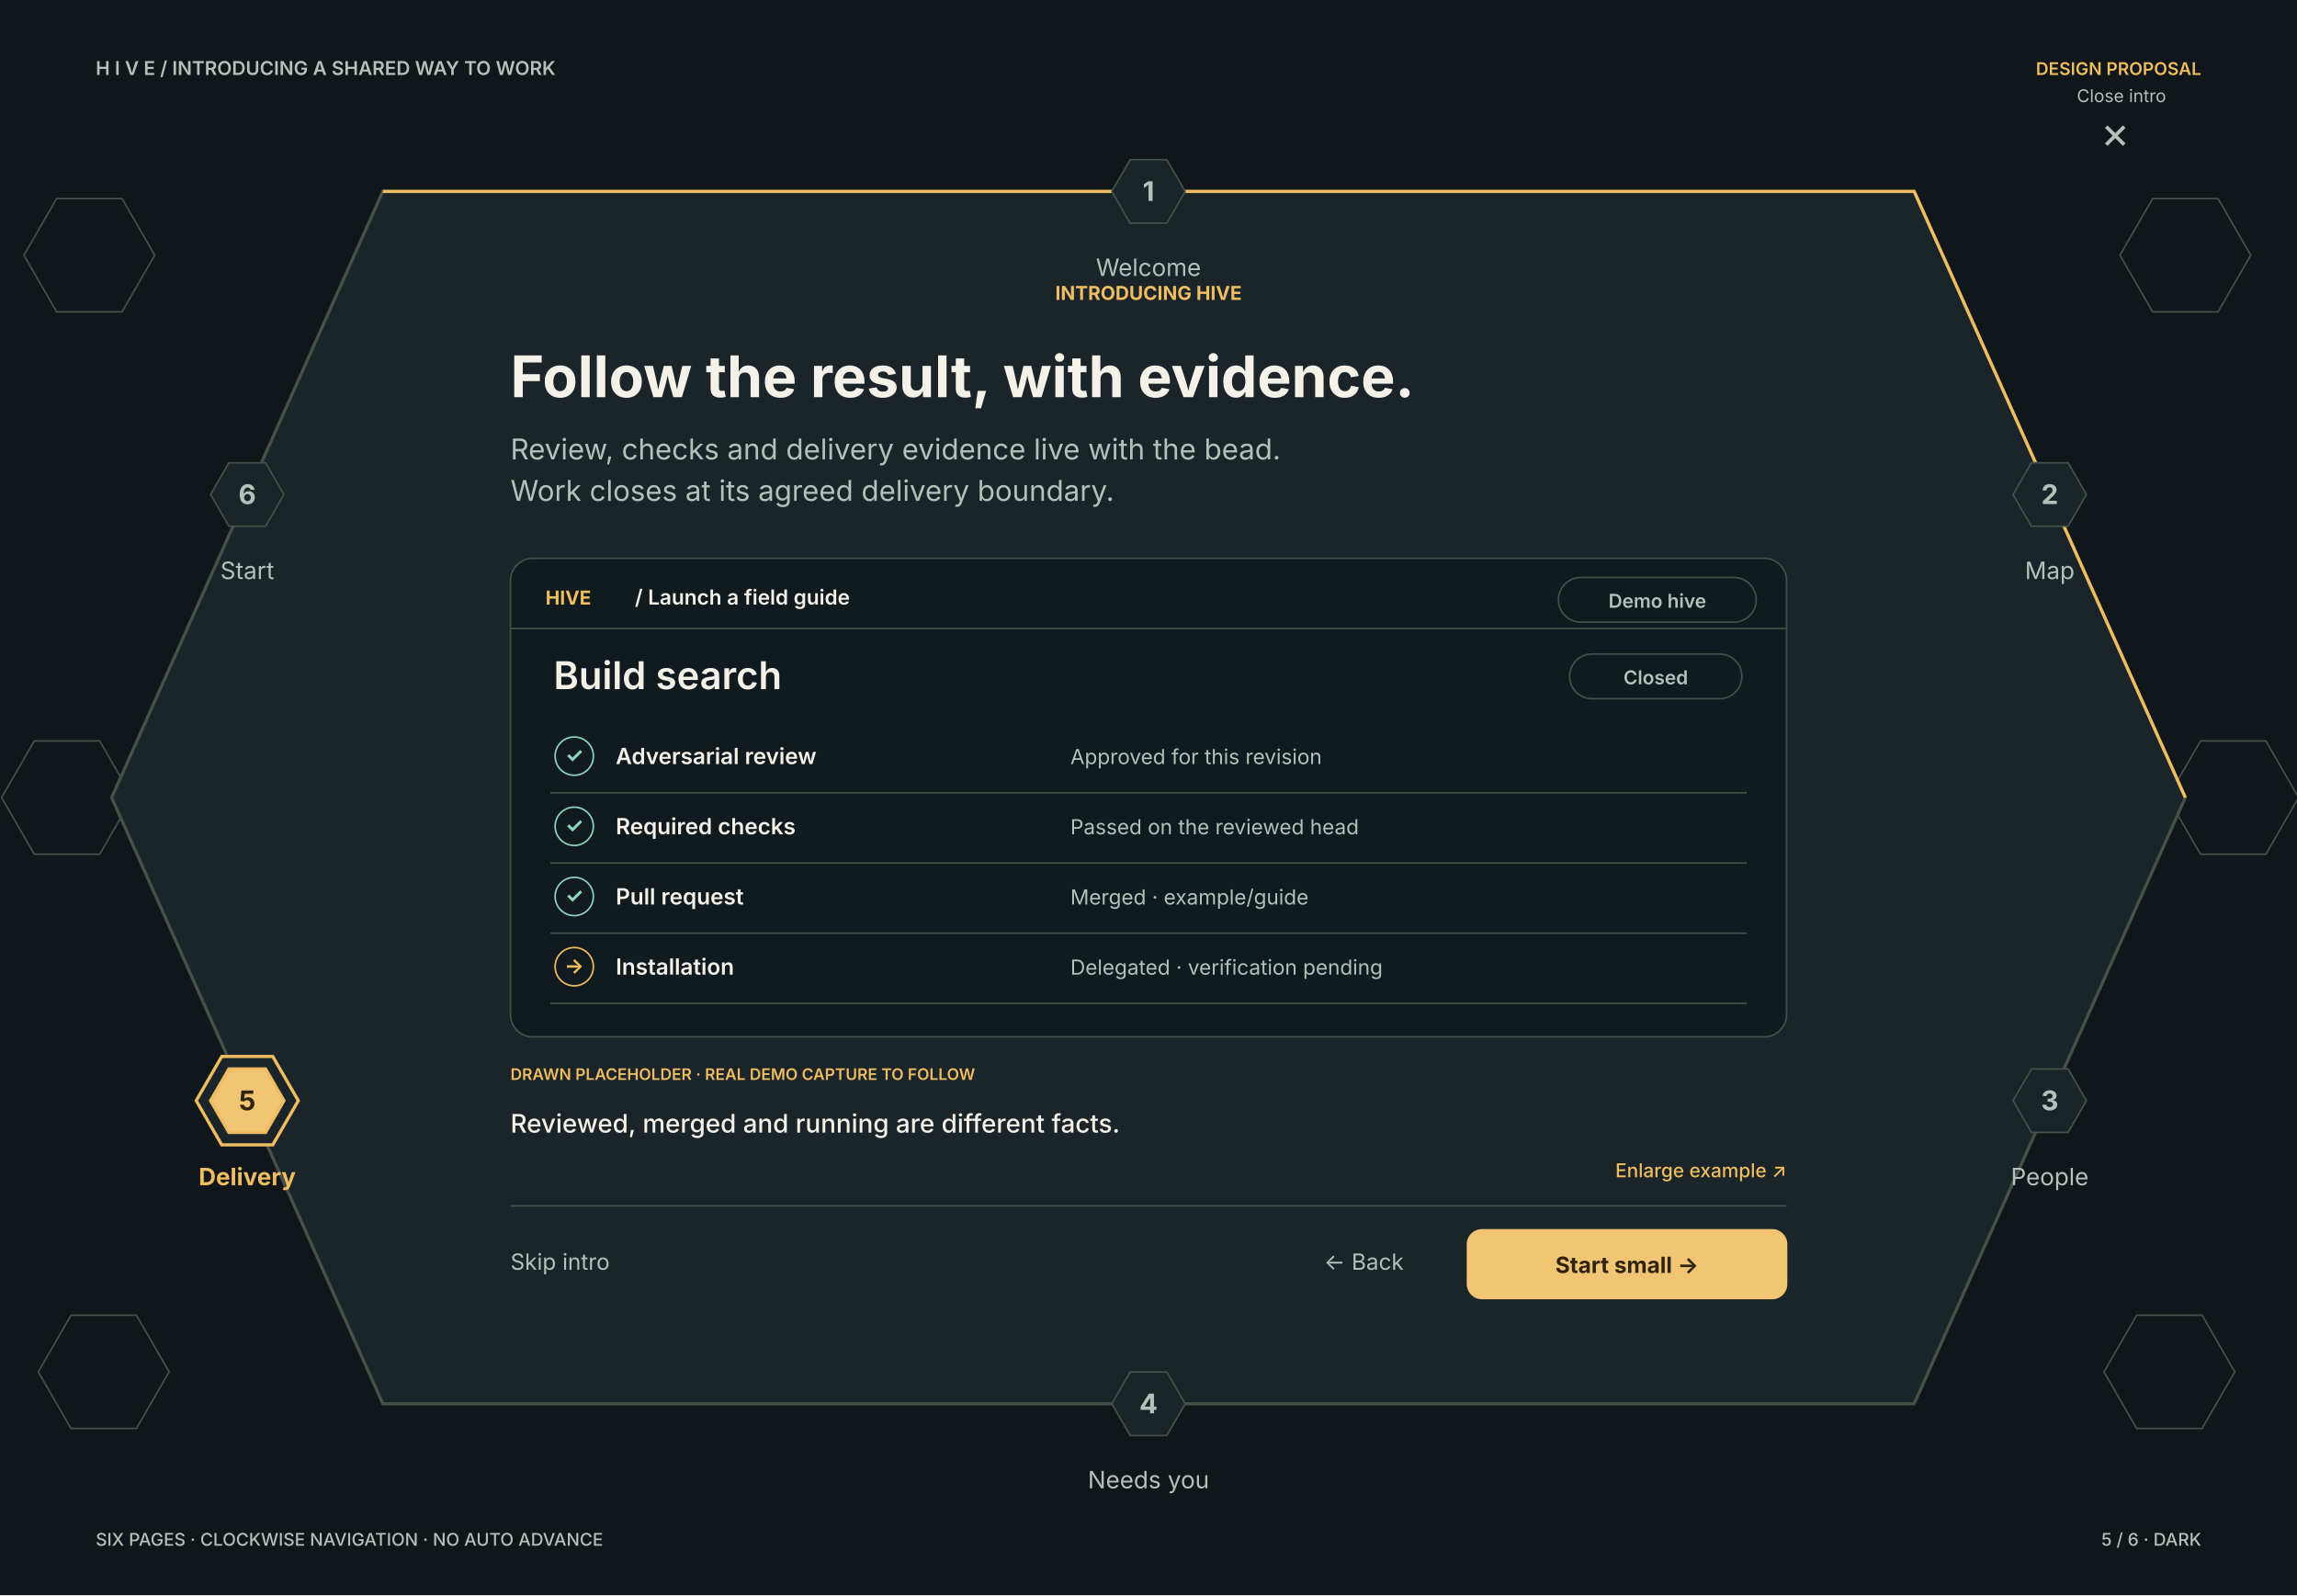
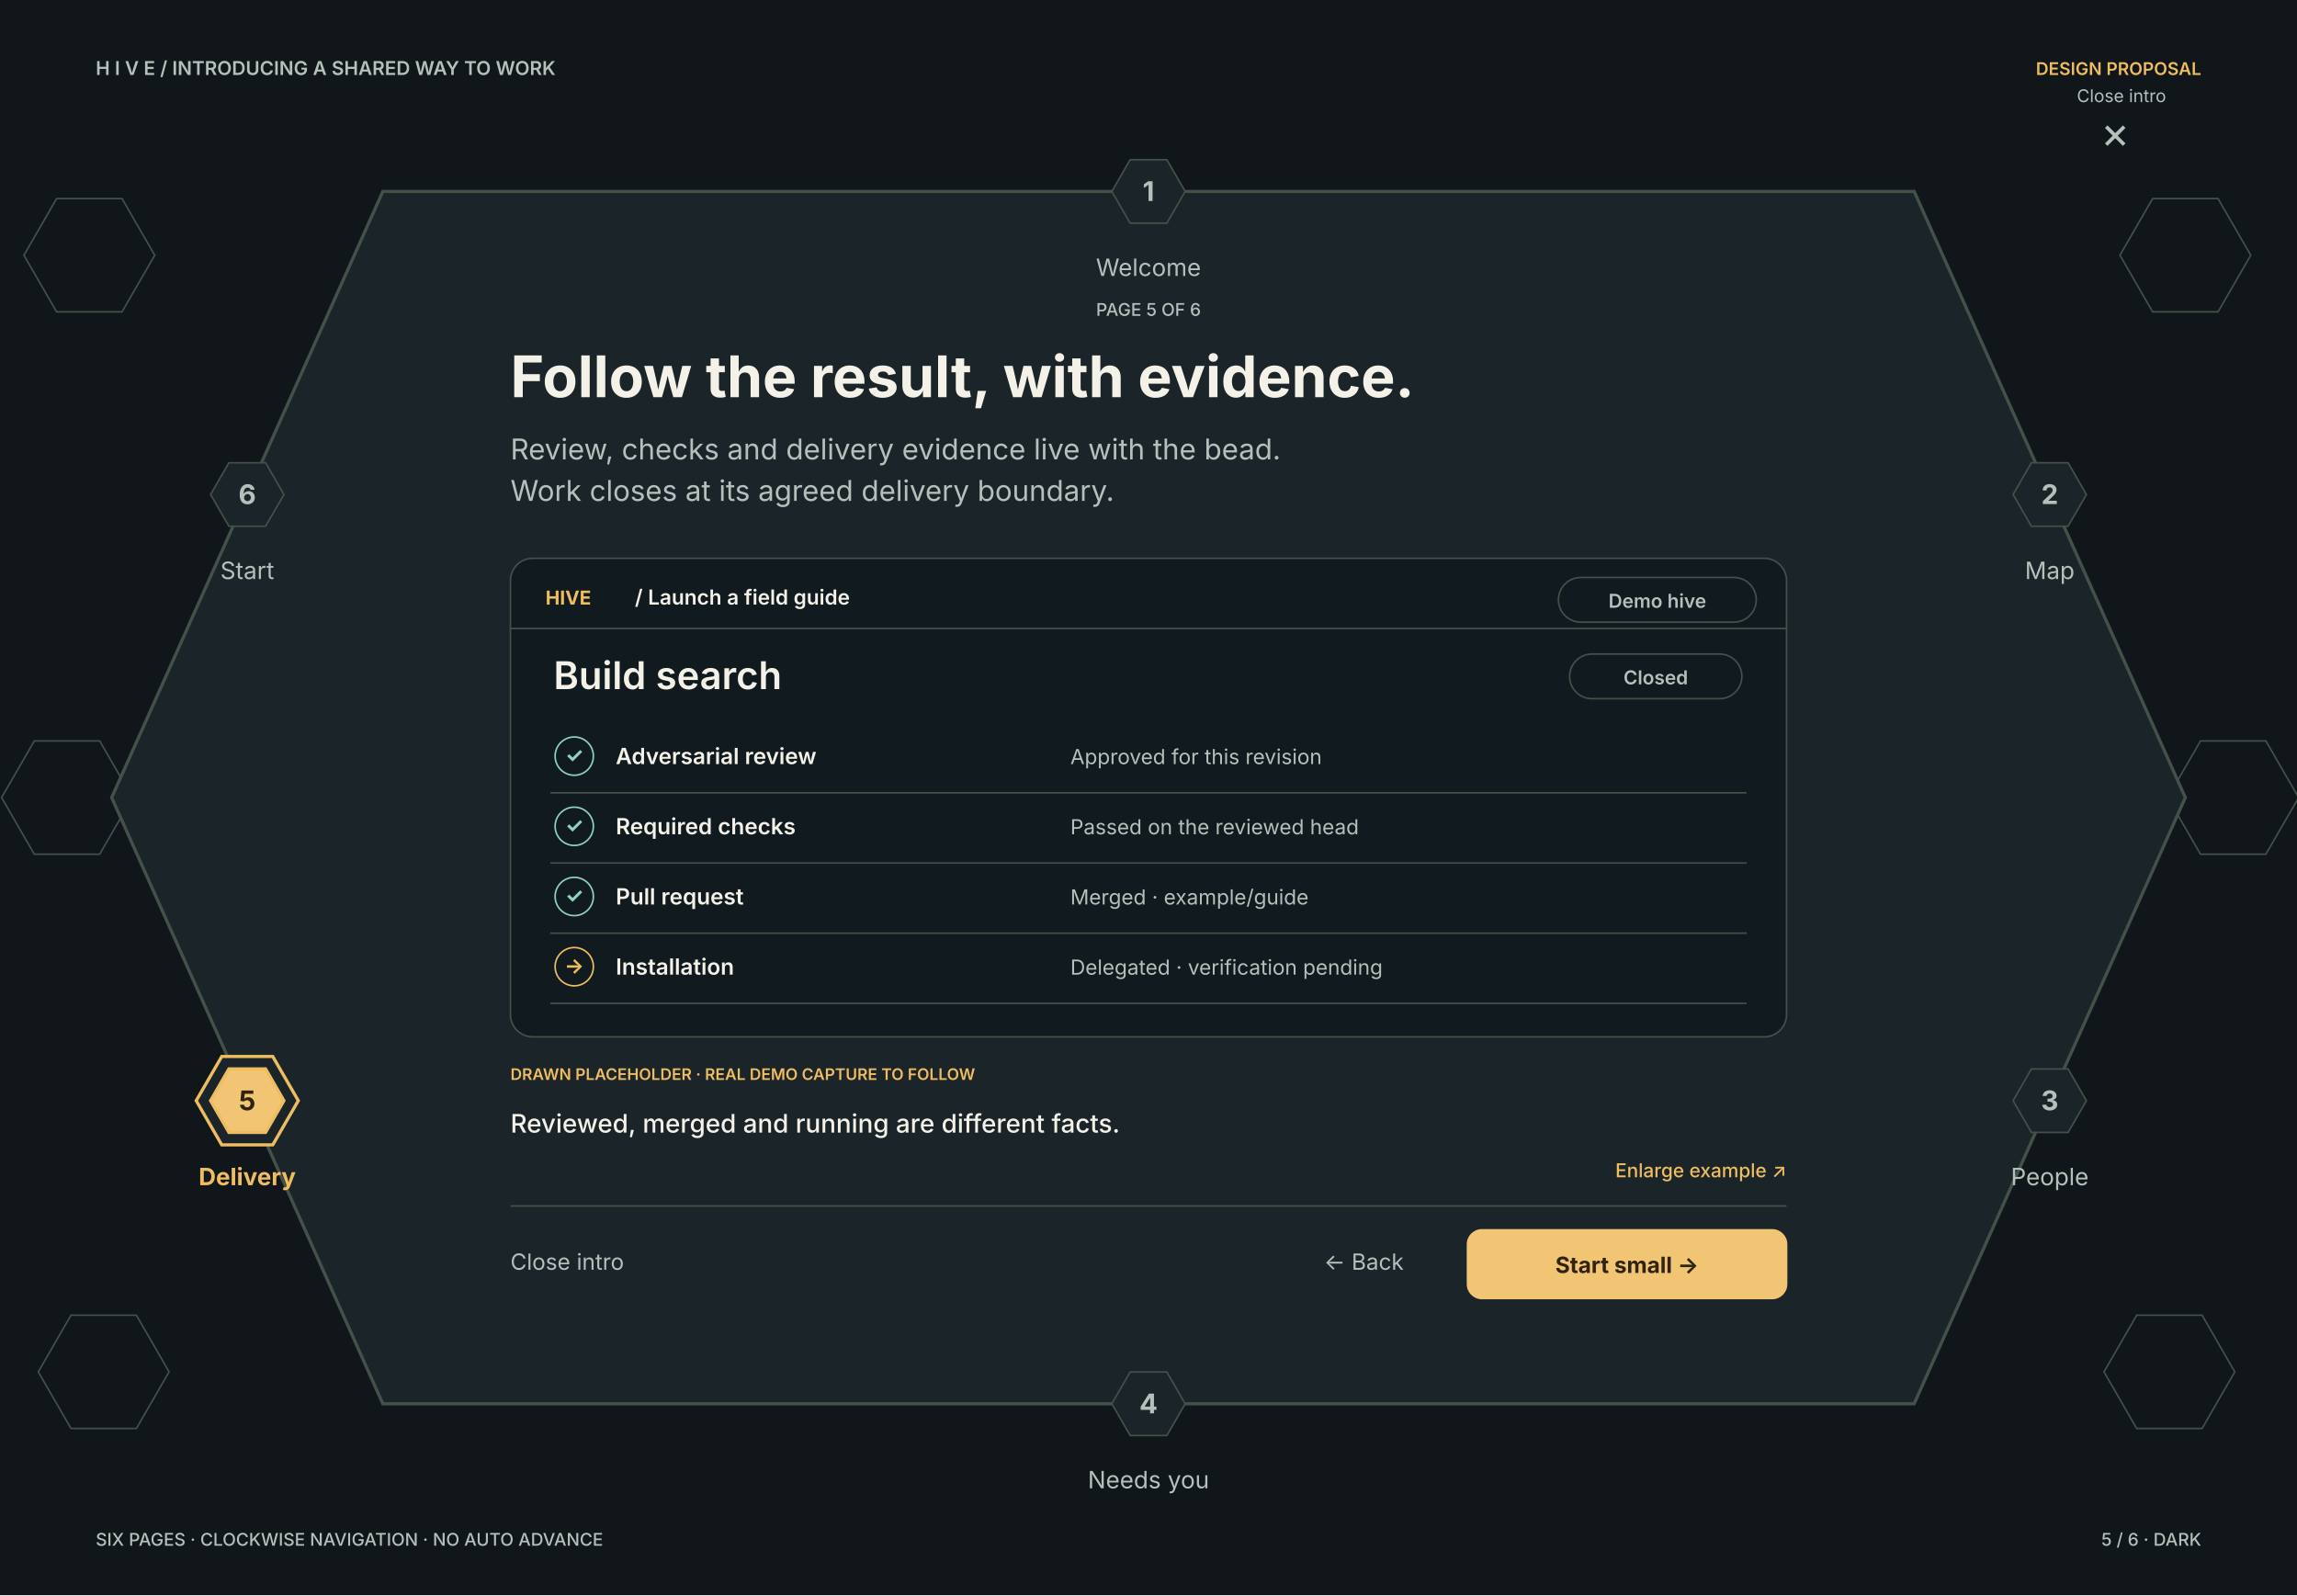
<svg xmlns="http://www.w3.org/2000/svg" width="1440" height="1000" viewBox="0 0 1440 1000" role="img" aria-labelledby="title desc">
  <rect width="1440" height="1000" fill="#101619" />
  <polygon points="97.0,160.0 76.5,195.5 35.5,195.5 15.0,160.0 35.5,124.5 76.5,124.5" fill="#101619" stroke="#435149" stroke-width="1" />
  <polygon points="1411.0,160.0 1390.5,195.5 1349.5,195.5 1329.0,160.0 1349.5,124.5 1390.5,124.5" fill="#101619" stroke="#435149" stroke-width="1" />
  <polygon points="106.0,860.0 85.5,895.5 44.5,895.5 24.0,860.0 44.5,824.5 85.5,824.5" fill="#101619" stroke="#435149" stroke-width="1" />
  <polygon points="1401.0,860.0 1380.5,895.5 1339.5,895.5 1319.0,860.0 1339.5,824.5 1380.5,824.5" fill="#101619" stroke="#435149" stroke-width="1" />
  <polygon points="83.0,500.0 62.5,535.5 21.5,535.5 1.0,500.0 21.5,464.5 62.5,464.5" fill="#101619" stroke="#435149" stroke-width="1" />
  <polygon points="1441.0,500.0 1420.5,535.5 1379.5,535.5 1359.0,500.0 1379.5,464.5 1420.5,464.5" fill="#101619" stroke="#435149" stroke-width="1" />
  <text x="60" y="47" fill="#b4c1bb" font-family="system-ui, -apple-system, sans-serif" font-size="12" font-weight="600" text-anchor="start">H I V E   /   INTRODUCING A SHARED WAY TO WORK</text>
  <text x="1380" y="47" fill="#efbd61" font-family="system-ui, -apple-system, sans-serif" font-size="11" font-weight="600" text-anchor="end">DESIGN PROPOSAL</text>
  <polygon points="240,120 1200,120 1370,500 1200,880 240,880 70,500" fill="#1b2428" stroke="#435149" stroke-width="2" />
-   <path d="M240 120 H1200 L1370 500" fill="none" stroke="#efbd61" stroke-width="2" />
-   <text x="720" y="188" fill="#efbd61" font-family="system-ui, -apple-system, sans-serif" font-size="12" font-weight="700" text-anchor="middle">INTRODUCING HIVE</text>
+   <text x="720" y="198" fill="#b4c1bb" font-family="system-ui, -apple-system, sans-serif" font-size="11" font-weight="500" text-anchor="middle">PAGE 5 OF 6</text>
  <text x="1326" y="93" fill="#b4c1bb" font-family="system-ui, -apple-system, sans-serif" font-size="28" font-weight="400" text-anchor="middle">×</text>
  <text x="1302" y="64" fill="#b4c1bb" font-family="system-ui, -apple-system, sans-serif" font-size="11" font-weight="400" text-anchor="start">Close intro</text>
  <text x="320" y="249" fill="#f3f1e8" font-family="system-ui, -apple-system, sans-serif" font-size="36" font-weight="650" text-anchor="start">Follow the result, with evidence.</text>
  <text x="320" y="288" fill="#b4c1bb" font-family="system-ui, -apple-system, sans-serif" font-size="18" font-weight="400" text-anchor="start">Review, checks and delivery evidence live with the bead.</text>
  <text x="320" y="314" fill="#b4c1bb" font-family="system-ui, -apple-system, sans-serif" font-size="18" font-weight="400" text-anchor="start">Work closes at its agreed delivery boundary.</text>
  <g transform="translate(320 350) scale(1)">
    <rect x="0" y="0" width="800" height="300" rx="14" fill="#111a1e" stroke="#435149" />
    <text x="22" y="29" fill="#efbd61" font-family="system-ui, -apple-system, sans-serif" font-size="12" font-weight="700" text-anchor="start">HIVE</text>
    <text x="78" y="29" fill="#f3f1e8" font-family="system-ui, -apple-system, sans-serif" font-size="13" font-weight="600" text-anchor="start">/  Launch a field guide</text>
    <rect x="657" y="12" width="124" height="28" rx="14" fill="#111a1e" stroke="#435149" />
    <text x="719.0" y="31" fill="#b4c1bb" font-family="system-ui, -apple-system, sans-serif" font-size="12" font-weight="600" text-anchor="middle">Demo hive</text>
    <path d="M0 44 L800 44" stroke="#435149" stroke-width="1" fill="none" />
    <text x="27" y="82" fill="#f3f1e8" font-family="system-ui, -apple-system, sans-serif" font-size="24" font-weight="600" text-anchor="start">Build search</text>
    <rect x="664" y="60" width="108" height="28" rx="14" fill="#111a1e" stroke="#435149" />
    <text x="718.0" y="79" fill="#b4c1bb" font-family="system-ui, -apple-system, sans-serif" font-size="12" font-weight="600" text-anchor="middle">Closed</text>
    <path d="M25 147 L775 147" stroke="#435149" stroke-width="1" fill="none" />
    <circle cx="40" cy="124" r="12" fill="#111a1e" stroke="#8dd4bb" />
    <text x="40" y="128" fill="#8dd4bb" font-family="system-ui, -apple-system, sans-serif" font-size="13" font-weight="700" text-anchor="middle">✓</text>
    <text x="66" y="129" fill="#f3f1e8" font-family="system-ui, -apple-system, sans-serif" font-size="14" font-weight="600" text-anchor="start">Adversarial review</text>
    <text x="351" y="129" fill="#b4c1bb" font-family="system-ui, -apple-system, sans-serif" font-size="13" font-weight="400" text-anchor="start">Approved for this revision</text>
    <path d="M25 191 L775 191" stroke="#435149" stroke-width="1" fill="none" />
    <circle cx="40" cy="168" r="12" fill="#111a1e" stroke="#8dd4bb" />
    <text x="40" y="172" fill="#8dd4bb" font-family="system-ui, -apple-system, sans-serif" font-size="13" font-weight="700" text-anchor="middle">✓</text>
    <text x="66" y="173" fill="#f3f1e8" font-family="system-ui, -apple-system, sans-serif" font-size="14" font-weight="600" text-anchor="start">Required checks</text>
    <text x="351" y="173" fill="#b4c1bb" font-family="system-ui, -apple-system, sans-serif" font-size="13" font-weight="400" text-anchor="start">Passed on the reviewed head</text>
    <path d="M25 235 L775 235" stroke="#435149" stroke-width="1" fill="none" />
    <circle cx="40" cy="212" r="12" fill="#111a1e" stroke="#8dd4bb" />
    <text x="40" y="216" fill="#8dd4bb" font-family="system-ui, -apple-system, sans-serif" font-size="13" font-weight="700" text-anchor="middle">✓</text>
    <text x="66" y="217" fill="#f3f1e8" font-family="system-ui, -apple-system, sans-serif" font-size="14" font-weight="600" text-anchor="start">Pull request</text>
    <text x="351" y="217" fill="#b4c1bb" font-family="system-ui, -apple-system, sans-serif" font-size="13" font-weight="400" text-anchor="start">Merged · example/guide</text>
    <path d="M25 279 L775 279" stroke="#435149" stroke-width="1" fill="none" />
    <circle cx="40" cy="256" r="12" fill="#111a1e" stroke="#efbd61" />
    <text x="40" y="260" fill="#efbd61" font-family="system-ui, -apple-system, sans-serif" font-size="13" font-weight="700" text-anchor="middle">→</text>
    <text x="66" y="261" fill="#f3f1e8" font-family="system-ui, -apple-system, sans-serif" font-size="14" font-weight="600" text-anchor="start">Installation</text>
    <text x="351" y="261" fill="#b4c1bb" font-family="system-ui, -apple-system, sans-serif" font-size="13" font-weight="400" text-anchor="start">Delegated · verification pending</text>
  </g>
  <text x="320" y="677" fill="#efbd61" font-family="system-ui, -apple-system, sans-serif" font-size="10" font-weight="600" text-anchor="start">DRAWN PLACEHOLDER  ·  REAL DEMO CAPTURE TO FOLLOW</text>
  <text x="320" y="710" fill="#f3f1e8" font-family="system-ui, -apple-system, sans-serif" font-size="16" font-weight="500" text-anchor="start">Reviewed, merged and running are different facts.</text>
  <text x="1120" y="738" fill="#efbd61" font-family="system-ui, -apple-system, sans-serif" font-size="12" font-weight="500" text-anchor="end">Enlarge example ↗</text>
  <path d="M320 756 L1120 756" stroke="#435149" stroke-width="1" fill="none" />
-   <text x="320" y="796" fill="#b4c1bb" font-family="system-ui, -apple-system, sans-serif" font-size="14" font-weight="400" text-anchor="start">Skip intro</text>
+   <text x="320" y="796" fill="#b4c1bb" font-family="system-ui, -apple-system, sans-serif" font-size="14" font-weight="400" text-anchor="start">Close intro</text>
  <text x="830" y="796" fill="#b4c1bb" font-family="system-ui, -apple-system, sans-serif" font-size="14" font-weight="400" text-anchor="start">← Back</text>
  <rect x="920" y="771" width="200" height="43" rx="9" fill="#f1c574" stroke="#f1c574" />
  <text x="1020" y="798" fill="#30240e" font-family="system-ui, -apple-system, sans-serif" font-size="14" font-weight="650" text-anchor="middle">Start small →</text>
  <polygon points="743.0,120.0 731.5,139.9 708.5,139.9 697.0,120.0 708.5,100.1 731.5,100.1" fill="#1b2428" stroke="#435149" stroke-width="1" />
  <text x="720" y="126" fill="#b4c1bb" font-family="system-ui, -apple-system, sans-serif" font-size="17" font-weight="700" text-anchor="middle">1</text>
  <text x="720" y="173" fill="#b4c1bb" font-family="system-ui, -apple-system, sans-serif" font-size="15" font-weight="400" text-anchor="middle">Welcome</text>
  <polygon points="1308.0,310.0 1296.5,329.9 1273.5,329.9 1262.0,310.0 1273.5,290.1 1296.5,290.1" fill="#1b2428" stroke="#435149" stroke-width="1" />
  <text x="1285" y="316" fill="#b4c1bb" font-family="system-ui, -apple-system, sans-serif" font-size="17" font-weight="700" text-anchor="middle">2</text>
  <text x="1285" y="363" fill="#b4c1bb" font-family="system-ui, -apple-system, sans-serif" font-size="15" font-weight="400" text-anchor="middle">Map</text>
  <polygon points="1308.0,690.0 1296.5,709.9 1273.5,709.9 1262.0,690.0 1273.5,670.1 1296.5,670.1" fill="#1b2428" stroke="#435149" stroke-width="1" />
  <text x="1285" y="696" fill="#b4c1bb" font-family="system-ui, -apple-system, sans-serif" font-size="17" font-weight="700" text-anchor="middle">3</text>
  <text x="1285" y="743" fill="#b4c1bb" font-family="system-ui, -apple-system, sans-serif" font-size="15" font-weight="400" text-anchor="middle">People</text>
  <polygon points="743.0,880.0 731.5,899.9 708.5,899.9 697.0,880.0 708.5,860.1 731.5,860.1" fill="#1b2428" stroke="#435149" stroke-width="1" />
  <text x="720" y="886" fill="#b4c1bb" font-family="system-ui, -apple-system, sans-serif" font-size="17" font-weight="700" text-anchor="middle">4</text>
  <text x="720" y="933" fill="#b4c1bb" font-family="system-ui, -apple-system, sans-serif" font-size="15" font-weight="400" text-anchor="middle">Needs you</text>
  <polygon points="187.0,690.0 171.0,717.7 139.0,717.7 123.0,690.0 139.0,662.3 171.0,662.3" fill="#1b2428" stroke="#efbd61" stroke-width="2" />
  <polygon points="178.0,690.0 166.5,709.9 143.5,709.9 132.0,690.0 143.5,670.1 166.5,670.1" fill="#f1c574" stroke="#efbd61" stroke-width="2" />
  <text x="155" y="696" fill="#30240e" font-family="system-ui, -apple-system, sans-serif" font-size="17" font-weight="700" text-anchor="middle">5</text>
  <text x="155" y="743" fill="#efbd61" font-family="system-ui, -apple-system, sans-serif" font-size="15" font-weight="650" text-anchor="middle">Delivery</text>
  <polygon points="178.0,310.0 166.5,329.9 143.5,329.9 132.0,310.0 143.5,290.1 166.5,290.1" fill="#1b2428" stroke="#435149" stroke-width="1" />
  <text x="155" y="316" fill="#b4c1bb" font-family="system-ui, -apple-system, sans-serif" font-size="17" font-weight="700" text-anchor="middle">6</text>
  <text x="155" y="363" fill="#b4c1bb" font-family="system-ui, -apple-system, sans-serif" font-size="15" font-weight="400" text-anchor="middle">Start</text>
  <text x="60" y="969" fill="#b4c1bb" font-family="system-ui, -apple-system, sans-serif" font-size="11" font-weight="500" text-anchor="start">SIX PAGES · CLOCKWISE NAVIGATION · NO AUTO ADVANCE</text>
  <text x="1380" y="969" fill="#b4c1bb" font-family="system-ui, -apple-system, sans-serif" font-size="11" font-weight="500" text-anchor="end">5 / 6   ·   DARK</text>
</svg>
